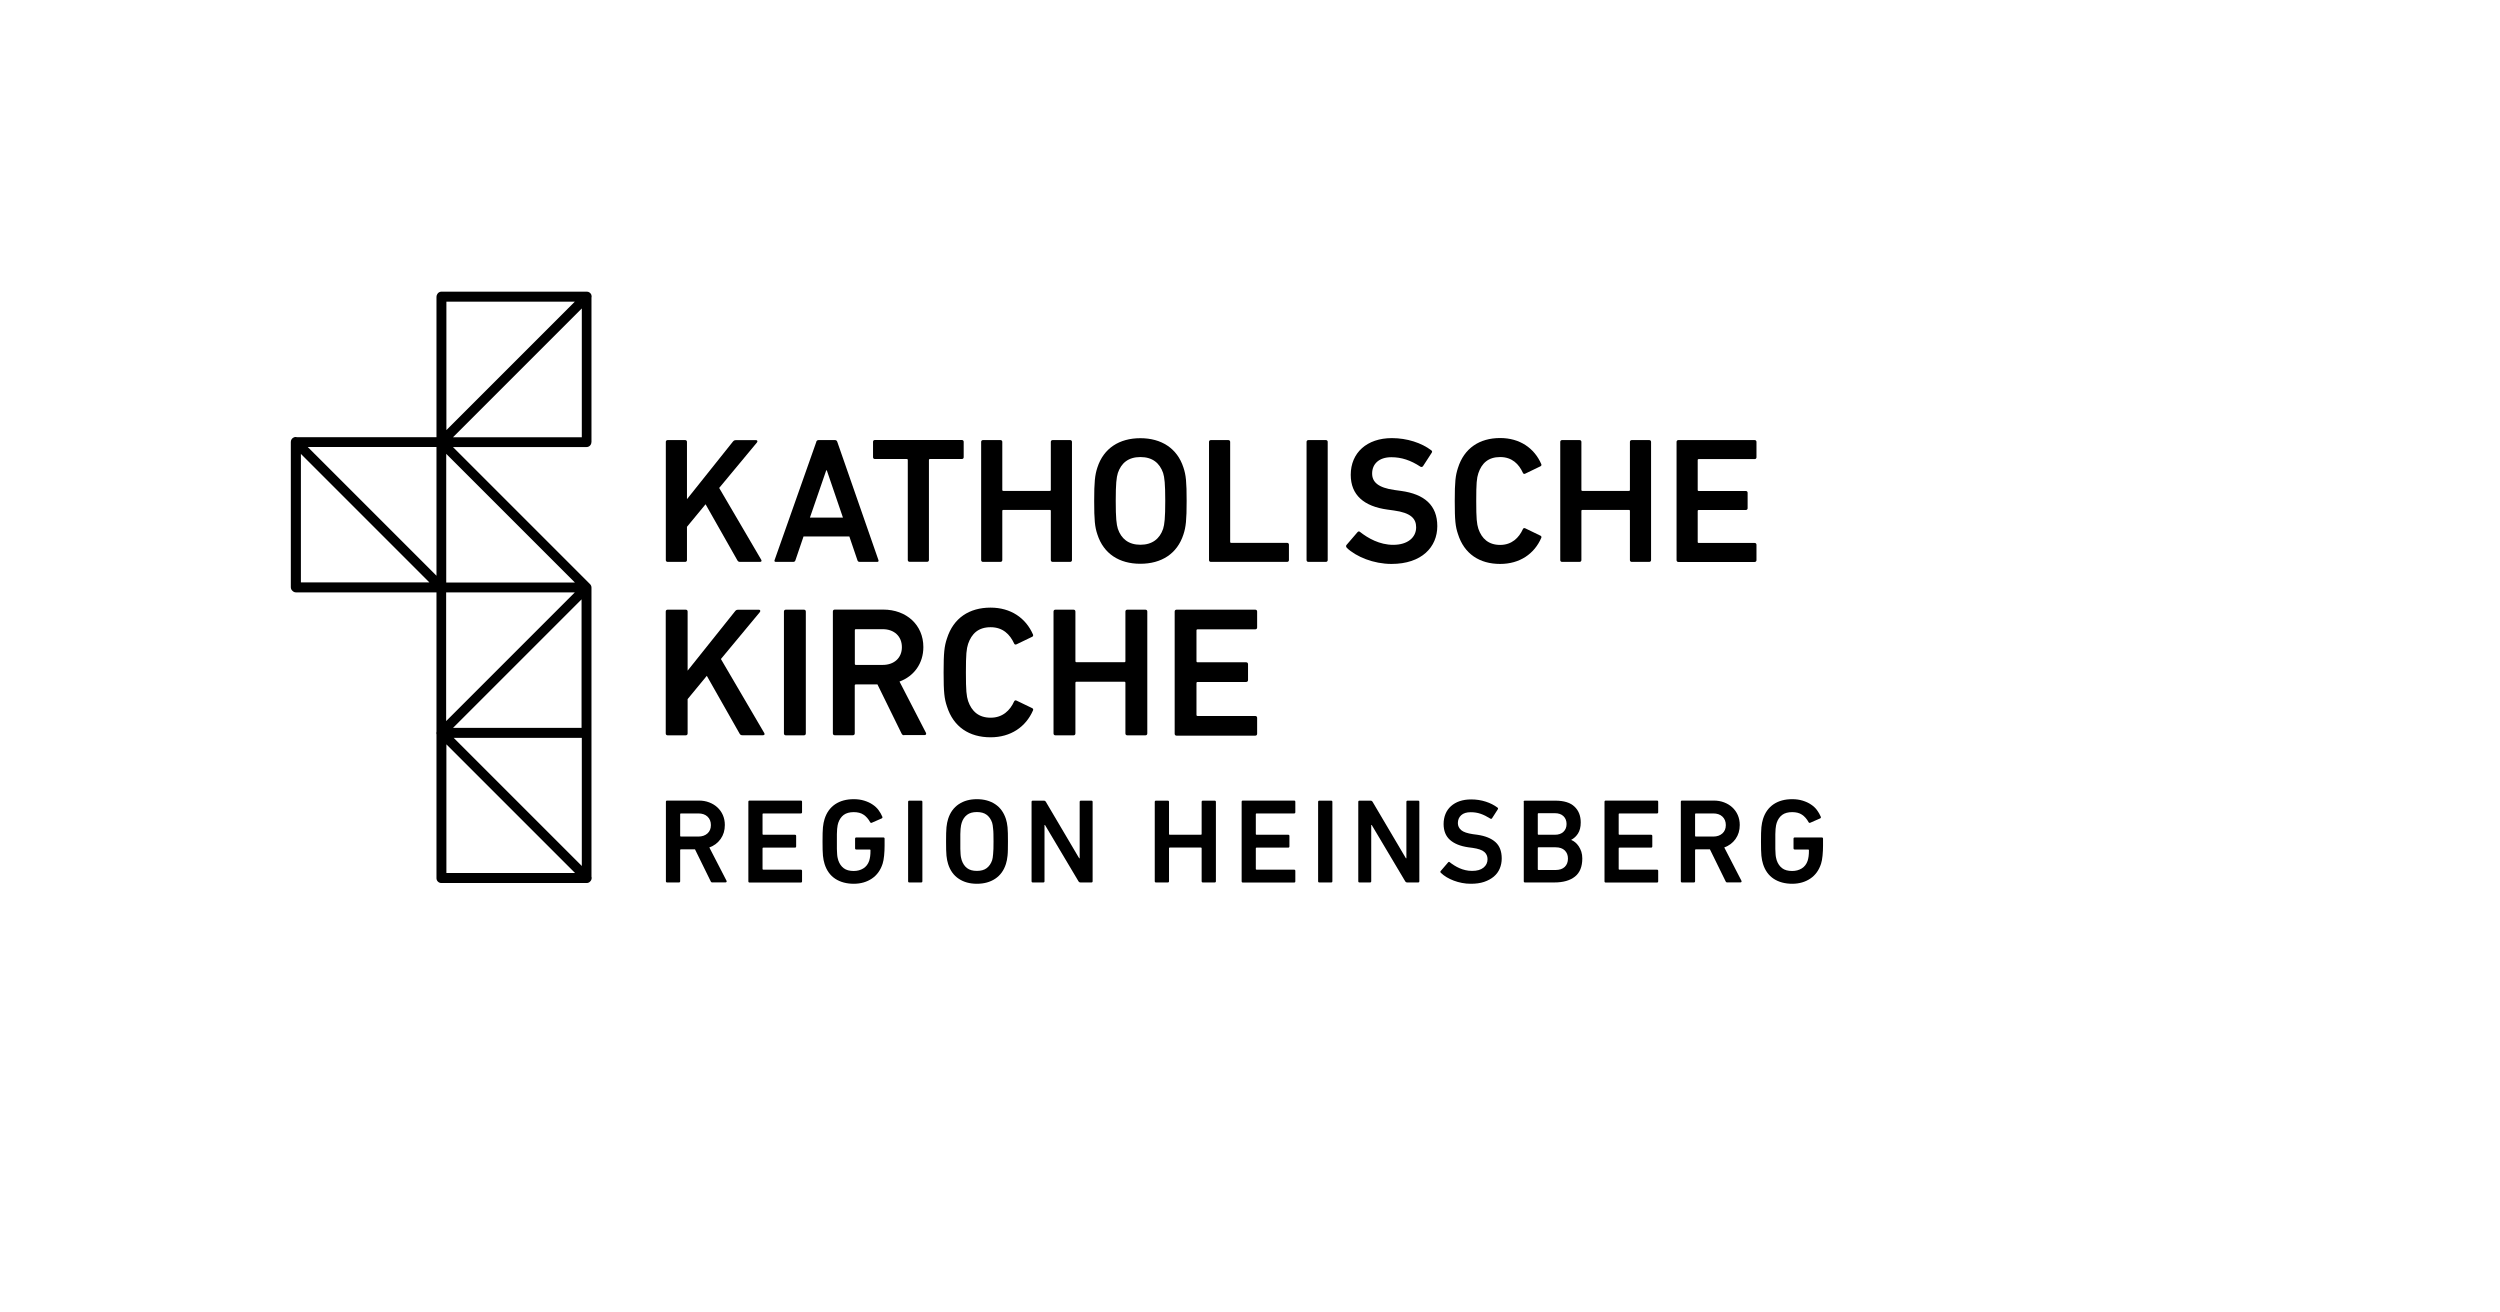
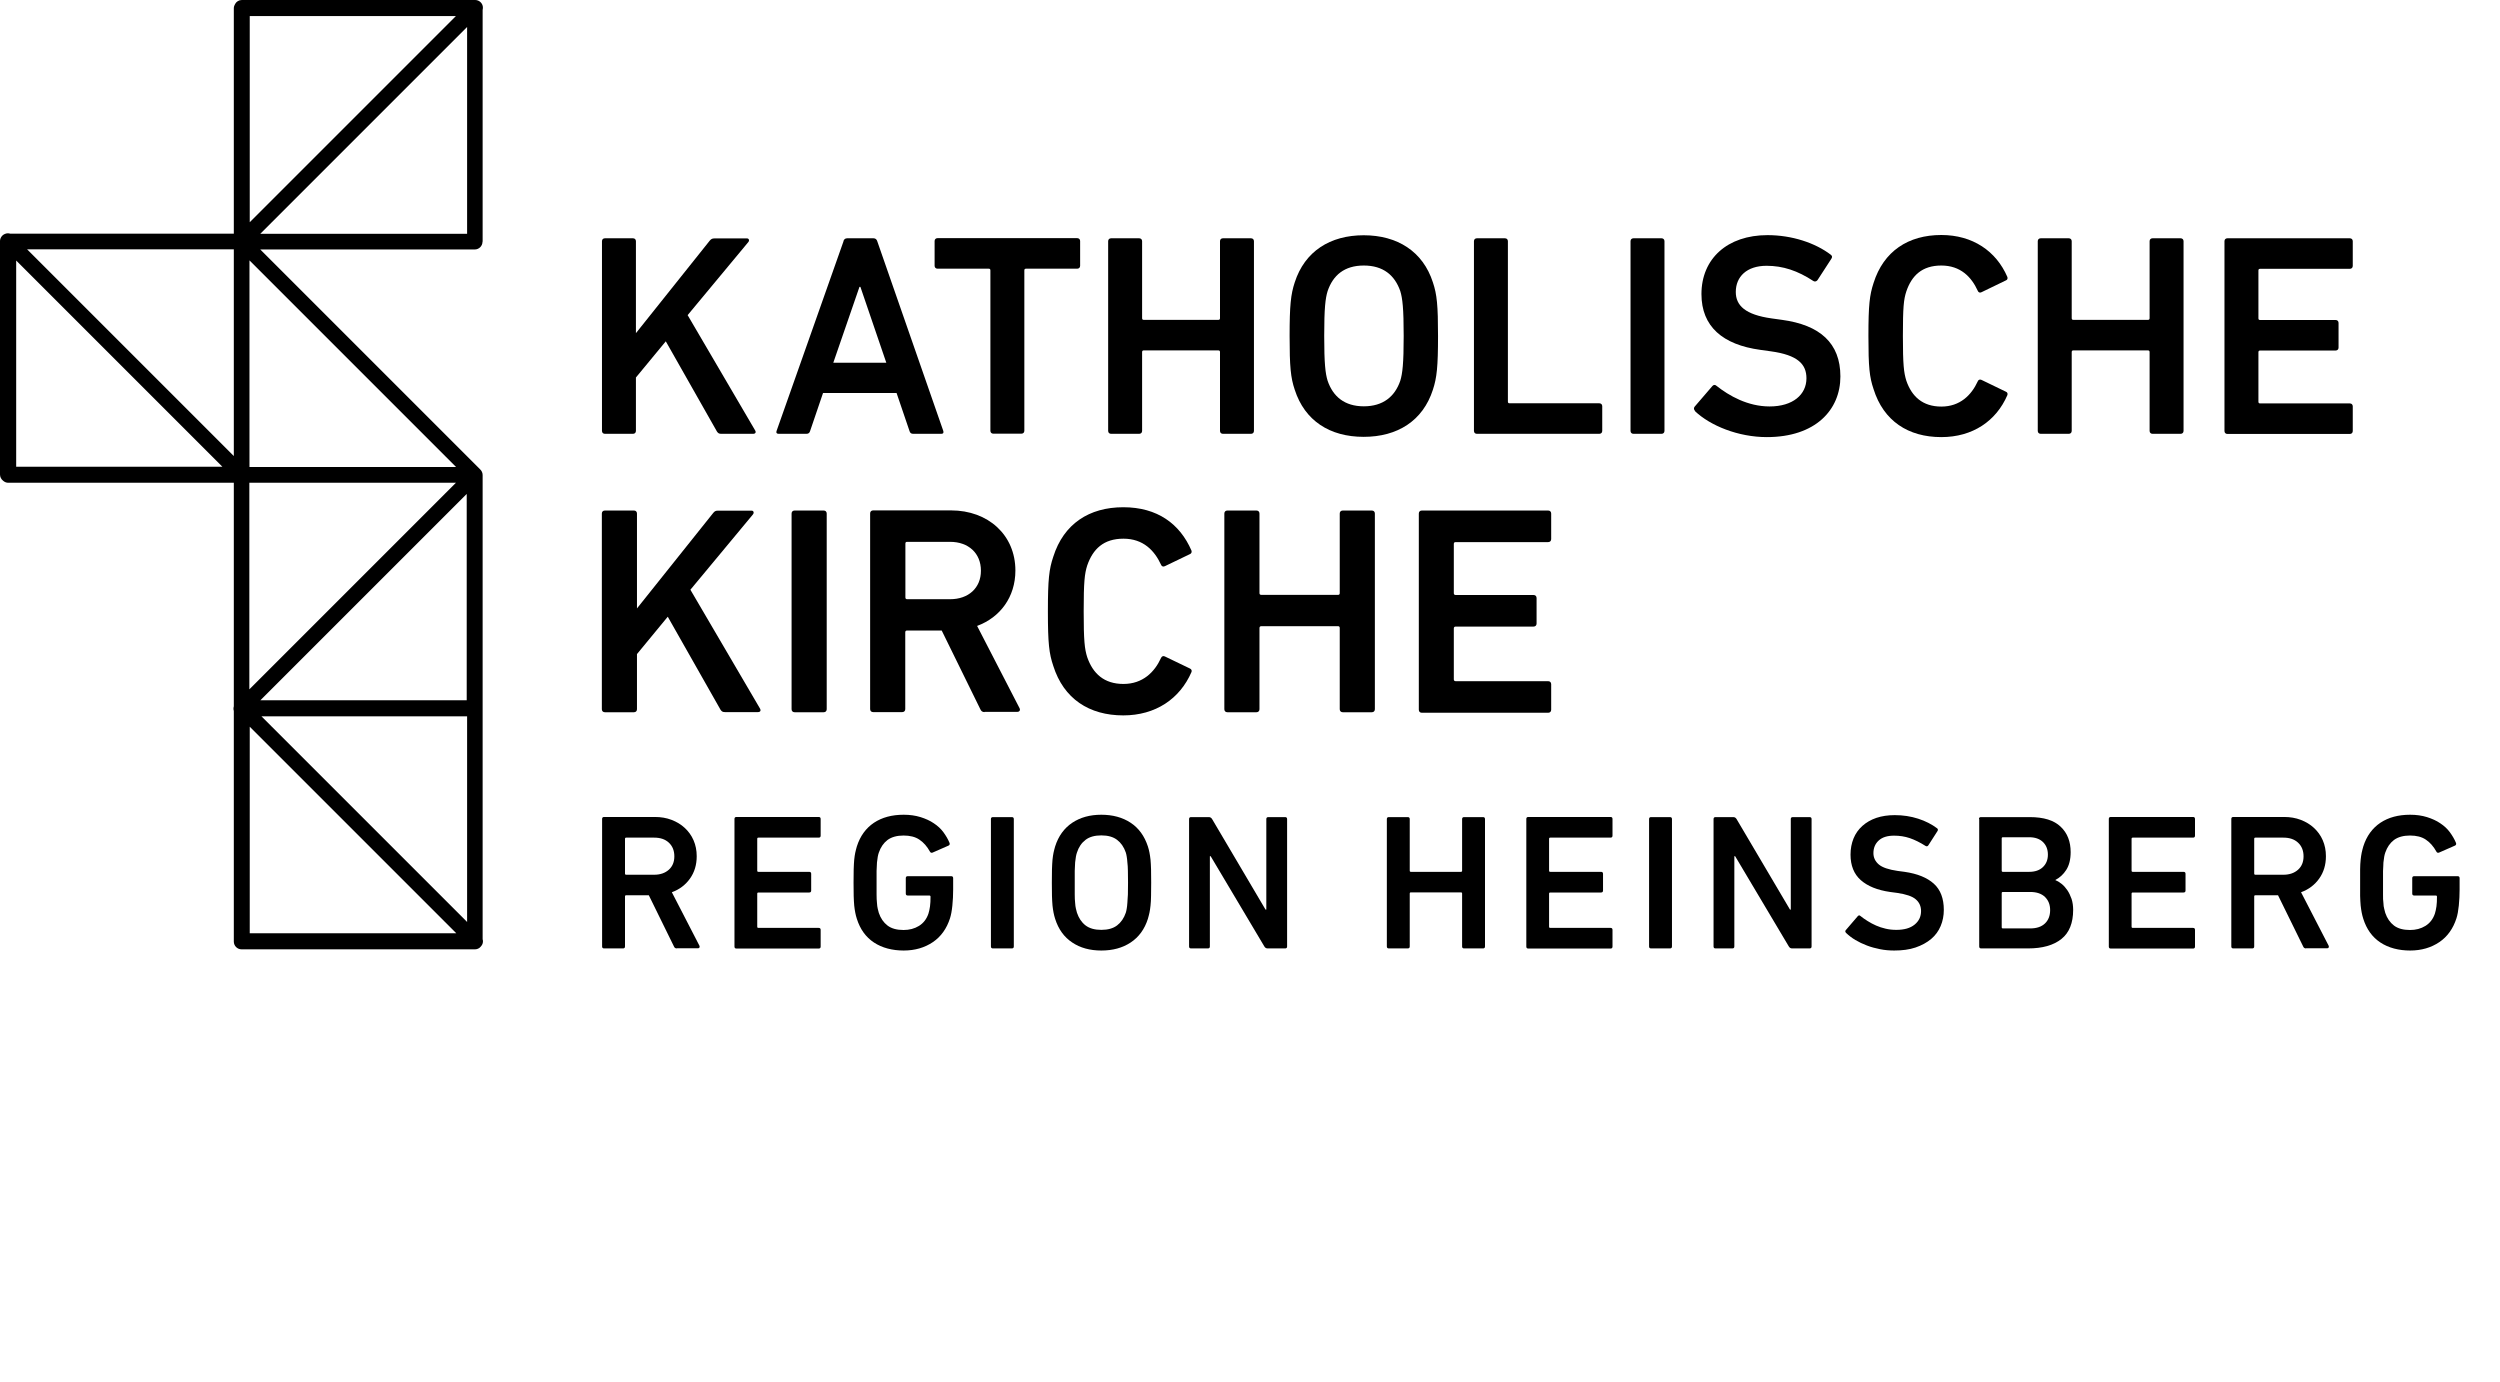
- <svg xmlns="http://www.w3.org/2000/svg" viewBox="0 0 305 160">
-   <defs>
-     <style>
-       .cls-1 {
-         fill: none;
-       }
-     </style>
-   </defs>
-   <rect class="cls-1" x="0" y="0" width="305" height="160" />
-   <path d="M81.22,74.61c0-.14.09-.23.23-.23h2.21c.14,0,.23.09.23.23v7.21l5.79-7.25c.11-.14.2-.18.36-.18h2.57c.14,0,.2.16.09.29l-4.75,5.72,5.29,9.03c.09.16.02.27-.16.27h-2.5c-.18,0-.25-.05-.34-.18l-4.01-7.07-2.34,2.84v4.19c0,.14-.09.23-.23.23h-2.21c-.14,0-.23-.09-.23-.23v-14.87Z" />
-   <path d="M95.64,74.61c0-.14.09-.23.23-.23h2.21c.14,0,.23.09.23.23v14.87c0,.14-.09.23-.23.23h-2.21c-.14,0-.23-.09-.23-.23v-14.87Z" />
-   <path d="M110.32,89.7c-.18,0-.27-.07-.34-.23l-2.93-5.97h-2.64c-.09,0-.13.05-.13.14v5.83c0,.14-.09.23-.23.23h-2.21c-.14,0-.23-.09-.23-.23v-14.87c0-.14.09-.23.23-.23h5.92c2.82,0,4.89,1.87,4.89,4.57,0,2.01-1.15,3.56-2.91,4.21l3.22,6.24c.09.16,0,.29-.16.29h-2.5ZM110.03,78.95c0-1.33-.95-2.19-2.34-2.19h-3.27c-.09,0-.13.04-.13.14v4.08c0,.09.04.14.13.14h3.27c1.4,0,2.34-.86,2.34-2.16Z" />
-   <path d="M115.12,82.04c0-2.43.09-3.2.41-4.15.79-2.5,2.73-3.76,5.32-3.76,2.46,0,4.3,1.26,5.18,3.29.04.11,0,.23-.11.27l-1.91.92c-.14.07-.25,0-.29-.11-.5-1.08-1.35-1.98-2.86-1.98s-2.32.79-2.75,2.03c-.2.63-.27,1.24-.27,3.49s.07,2.86.27,3.49c.43,1.24,1.28,2.03,2.75,2.03s2.37-.9,2.86-1.98c.05-.11.16-.18.29-.11l1.91.92c.11.05.16.16.11.27-.88,2.03-2.73,3.29-5.18,3.29-2.59,0-4.53-1.26-5.32-3.76-.32-.95-.41-1.71-.41-4.14Z" />
-   <path d="M128.53,74.61c0-.14.09-.23.23-.23h2.21c.14,0,.23.09.23.23v6.04c0,.09.04.14.14.14h5.83c.09,0,.13-.04.13-.14v-6.04c0-.14.09-.23.23-.23h2.21c.14,0,.23.09.23.23v14.87c0,.14-.09.23-.23.23h-2.21c-.14,0-.23-.09-.23-.23v-6.17c0-.09-.04-.14-.13-.14h-5.83c-.09,0-.14.05-.14.14v6.17c0,.14-.09.23-.23.23h-2.21c-.14,0-.23-.09-.23-.23v-14.87Z" />
-   <path d="M143.31,74.61c0-.14.09-.23.23-.23h9.6c.14,0,.23.09.23.23v1.94c0,.14-.09.23-.23.23h-7.03c-.09,0-.14.04-.14.14v3.74c0,.09.05.14.14.14h5.92c.14,0,.23.09.23.23v1.94c0,.14-.09.23-.23.23h-5.92c-.09,0-.14.05-.14.14v3.87c0,.09.05.14.14.14h7.03c.14,0,.23.09.23.23v1.94c0,.14-.09.23-.23.23h-9.6c-.14,0-.23-.09-.23-.23v-14.87Z" />
-   <path d="M81.23,53.91c0-.13.09-.22.22-.22h2.14c.13,0,.22.09.22.22v6.99l5.61-7.03c.11-.13.2-.17.35-.17h2.49c.13,0,.2.15.09.28l-4.61,5.55,5.13,8.76c.09.15.02.26-.15.26h-2.42c-.17,0-.24-.04-.33-.17l-3.89-6.86-2.27,2.75v4.06c0,.13-.09.22-.22.22h-2.14c-.13,0-.22-.09-.22-.22v-14.42Z" />
-   <path d="M99.58,53.91c.04-.13.13-.22.28-.22h2.01c.15,0,.24.09.28.22l5.02,14.42c.04.13,0,.22-.15.22h-2.14c-.15,0-.24-.07-.28-.22l-.98-2.88h-5.59l-.98,2.88c-.04.15-.13.22-.28.22h-2.12c-.15,0-.2-.09-.15-.22l5.09-14.42ZM102.84,63.15l-1.97-5.77h-.07l-1.99,5.77h4.02Z" />
-   <path d="M110.97,68.54c-.13,0-.22-.09-.22-.22v-12.19c0-.09-.04-.13-.13-.13h-3.89c-.13,0-.22-.09-.22-.22v-1.88c0-.13.09-.22.22-.22h10.62c.13,0,.22.09.22.22v1.88c0,.13-.09.22-.22.22h-3.89c-.09,0-.13.04-.13.13v12.19c0,.13-.09.22-.22.22h-2.14Z" />
-   <path d="M119.7,53.91c0-.13.09-.22.22-.22h2.14c.13,0,.22.09.22.22v5.85c0,.09.04.13.13.13h5.66c.09,0,.13-.04.13-.13v-5.85c0-.13.09-.22.22-.22h2.14c.13,0,.22.09.22.22v14.42c0,.13-.09.22-.22.22h-2.14c-.13,0-.22-.09-.22-.22v-5.99c0-.09-.04-.13-.13-.13h-5.66c-.09,0-.13.04-.13.13v5.99c0,.13-.09.22-.22.22h-2.14c-.13,0-.22-.09-.22-.22v-14.42Z" />
-   <path d="M133.88,65.2c-.31-.92-.39-1.75-.39-4.08s.09-3.17.39-4.08c.76-2.36,2.69-3.58,5.24-3.58s4.5,1.22,5.26,3.58c.31.92.39,1.75.39,4.08s-.09,3.17-.39,4.08c-.76,2.36-2.69,3.58-5.26,3.58s-4.48-1.22-5.24-3.58ZM141.9,64.52c.17-.55.26-1.31.26-3.41s-.09-2.86-.26-3.41c-.42-1.2-1.29-1.94-2.77-1.94s-2.34.74-2.75,1.94c-.17.55-.26,1.29-.26,3.41s.09,2.86.26,3.41c.41,1.2,1.29,1.94,2.75,1.94s2.36-.74,2.77-1.94Z" />
-   <path d="M147.5,53.91c0-.13.09-.22.22-.22h2.14c.13,0,.22.09.22.22v12.19c0,.09.04.13.13.13h6.82c.13,0,.22.09.22.22v1.88c0,.13-.09.22-.22.22h-9.31c-.13,0-.22-.09-.22-.22v-14.42Z" />
-   <path d="M159.4,53.91c0-.13.09-.22.22-.22h2.14c.13,0,.22.09.22.22v14.42c0,.13-.09.22-.22.22h-2.14c-.13,0-.22-.09-.22-.22v-14.42Z" />
-   <path d="M164.31,66.82c-.09-.09-.13-.22-.04-.33l1.35-1.57c.09-.11.22-.11.31-.02.96.76,2.38,1.57,4.04,1.57,1.77,0,2.8-.9,2.8-2.14,0-1.07-.66-1.77-2.71-2.05l-.79-.11c-2.86-.39-4.48-1.77-4.48-4.24,0-2.69,1.97-4.48,5.02-4.48,1.86,0,3.63.59,4.81,1.49.11.09.13.17.04.31l-1.05,1.62c-.09.11-.2.13-.31.07-1.2-.79-2.32-1.16-3.56-1.16-1.51,0-2.34.83-2.34,1.99,0,1.03.72,1.73,2.73,2.01l.79.11c2.86.39,4.43,1.75,4.43,4.3s-1.9,4.61-5.59,4.61c-2.18,0-4.3-.87-5.46-1.97Z" />
-   <path d="M177.48,61.11c0-2.36.09-3.1.39-4.02.76-2.42,2.64-3.65,5.15-3.65,2.38,0,4.17,1.22,5.02,3.19.04.11,0,.22-.11.26l-1.86.9c-.13.07-.24,0-.28-.11-.48-1.05-1.31-1.92-2.77-1.92s-2.25.76-2.66,1.97c-.2.61-.26,1.2-.26,3.39s.07,2.77.26,3.39c.41,1.2,1.24,1.97,2.66,1.97s2.29-.87,2.77-1.92c.04-.11.15-.17.28-.11l1.86.9c.11.04.15.15.11.26-.85,1.97-2.64,3.19-5.02,3.19-2.51,0-4.39-1.22-5.15-3.65-.31-.92-.39-1.66-.39-4.02Z" />
-   <path d="M190.35,53.91c0-.13.09-.22.22-.22h2.14c.13,0,.22.09.22.22v5.85c0,.09.04.13.13.13h5.66c.09,0,.13-.04.13-.13v-5.85c0-.13.09-.22.22-.22h2.14c.13,0,.22.09.22.22v14.42c0,.13-.09.22-.22.22h-2.14c-.13,0-.22-.09-.22-.22v-5.99c0-.09-.04-.13-.13-.13h-5.66c-.09,0-.13.04-.13.13v5.99c0,.13-.09.22-.22.22h-2.14c-.13,0-.22-.09-.22-.22v-14.42Z" />
-   <path d="M204.54,53.91c0-.13.09-.22.22-.22h9.31c.13,0,.22.09.22.22v1.88c0,.13-.09.22-.22.22h-6.82c-.09,0-.13.04-.13.13v3.63c0,.09.04.13.13.13h5.74c.13,0,.22.09.22.22v1.88c0,.13-.09.22-.22.22h-5.74c-.09,0-.13.04-.13.13v3.76c0,.09.04.13.13.13h6.82c.13,0,.22.09.22.22v1.88c0,.13-.09.22-.22.22h-9.31c-.13,0-.22-.09-.22-.22v-14.42Z" />
+ <svg xmlns="http://www.w3.org/2000/svg" version="1.1" viewBox="0 0 190 105">
+   <path d="M45.74,39.03c0-.14.09-.23.23-.23h2.21c.14,0,.23.09.23.23v7.21l5.79-7.25c.11-.14.2-.18.36-.18h2.57c.14,0,.2.16.09.29l-4.75,5.72,5.29,9.03c.09.16.02.27-.16.27h-2.5c-.18,0-.25-.05-.34-.18l-4.01-7.07-2.34,2.84v4.19c0,.14-.09.23-.23.23h-2.21c-.14,0-.23-.09-.23-.23,0,0,0-14.87,0-14.87Z" />
+   <path d="M60.16,39.03c0-.14.09-.23.23-.23h2.21c.14,0,.23.09.23.23v14.87c0,.14-.09.23-.23.23h-2.21c-.14,0-.23-.09-.23-.23v-14.87Z" />
+   <path d="M74.84,54.12c-.18,0-.27-.07-.34-.23l-2.93-5.97h-2.64c-.09,0-.13.05-.13.14v5.83c0,.14-.09.23-.23.23h-2.21c-.14,0-.23-.09-.23-.23v-14.87c0-.14.09-.23.23-.23h5.92c2.82,0,4.89,1.87,4.89,4.57,0,2.01-1.15,3.56-2.91,4.21l3.22,6.24c.09.16,0,.29-.16.29h-2.5l.02.02ZM74.55,43.37c0-1.33-.95-2.19-2.34-2.19h-3.27c-.09,0-.13.04-.13.14v4.08c0,.09.04.14.13.14h3.27c1.4,0,2.34-.86,2.34-2.16h0Z" />
+   <path d="M79.64,46.46c0-2.43.09-3.2.41-4.15.79-2.5,2.73-3.76,5.32-3.76s4.3,1.26,5.18,3.29c.04.11,0,.23-.11.27l-1.91.92c-.14.07-.25,0-.29-.11-.5-1.08-1.35-1.98-2.86-1.98s-2.32.79-2.75,2.03c-.2.63-.27,1.24-.27,3.49s.07,2.86.27,3.49c.43,1.24,1.28,2.03,2.75,2.03s2.37-.9,2.86-1.98c.05-.11.16-.18.29-.11l1.91.92c.11.05.16.16.11.27-.88,2.03-2.73,3.29-5.18,3.29-2.59,0-4.53-1.26-5.32-3.76-.32-.95-.41-1.71-.41-4.14h0Z" />
+   <path d="M93.05,39.03c0-.14.09-.23.23-.23h2.21c.14,0,.23.09.23.23v6.04c0,.09.04.14.14.14h5.83c.09,0,.13-.04.13-.14v-6.04c0-.14.09-.23.23-.23h2.21c.14,0,.23.09.23.23v14.87c0,.14-.09.23-.23.23h-2.21c-.14,0-.23-.09-.23-.23v-6.17c0-.09-.04-.14-.13-.14h-5.83c-.09,0-.14.05-.14.14v6.17c0,.14-.09.23-.23.23h-2.21c-.14,0-.23-.09-.23-.23v-14.87Z" />
+   <path d="M107.83,39.03c0-.14.09-.23.23-.23h9.6c.14,0,.23.09.23.23v1.94c0,.14-.09.23-.23.23h-7.03c-.09,0-.14.04-.14.14v3.74c0,.09.05.14.14.14h5.92c.14,0,.23.09.23.23v1.94c0,.14-.09.23-.23.23h-5.92c-.09,0-.14.05-.14.14v3.87c0,.09.05.14.14.14h7.03c.14,0,.23.09.23.23v1.94c0,.14-.09.23-.23.23h-9.6c-.14,0-.23-.09-.23-.23v-14.91Z" />
+   <path d="M45.75,18.33c0-.13.09-.22.22-.22h2.14c.13,0,.22.09.22.22v6.99l5.61-7.03c.11-.13.2-.17.35-.17h2.49c.13,0,.2.15.09.28l-4.61,5.55,5.13,8.76c.09.15.02.26-.15.26h-2.42c-.17,0-.24-.04-.33-.17l-3.89-6.86-2.27,2.75v4.06c0,.13-.09.22-.22.22h-2.14c-.13,0-.22-.09-.22-.22,0,0,0-14.42,0-14.42Z" />
+   <path d="M64.1,18.33c.04-.13.13-.22.28-.22h2.01c.15,0,.24.09.28.22l5.02,14.42c.04.13,0,.22-.15.22h-2.14c-.15,0-.24-.07-.28-.22l-.98-2.88h-5.59l-.98,2.88c-.04.15-.13.22-.28.22h-2.12c-.15,0-.2-.09-.15-.22l5.09-14.42h0ZM67.36,27.57l-1.97-5.77h-.07l-1.99,5.77h4.03Z" />
+   <path d="M75.49,32.96c-.13,0-.22-.09-.22-.22v-12.19c0-.09-.04-.13-.13-.13h-3.89c-.13,0-.22-.09-.22-.22v-1.88c0-.13.09-.22.22-.22h10.62c.13,0,.22.09.22.22v1.88c0,.13-.09.22-.22.22h-3.89c-.09,0-.13.04-.13.13v12.19c0,.13-.09.22-.22.22h-2.14Z" />
+   <path d="M84.22,18.33c0-.13.09-.22.22-.22h2.14c.13,0,.22.09.22.22v5.85c0,.09.04.13.13.13h5.66c.09,0,.13-.04.13-.13v-5.85c0-.13.09-.22.22-.22h2.14c.13,0,.22.09.22.22v14.42c0,.13-.09.22-.22.22h-2.14c-.13,0-.22-.09-.22-.22v-5.99c0-.09-.04-.13-.13-.13h-5.66c-.09,0-.13.04-.13.13v5.99c0,.13-.09.22-.22.22h-2.14c-.13,0-.22-.09-.22-.22,0,0,0-14.42,0-14.42Z" />
+   <path d="M98.4,29.62c-.31-.92-.39-1.75-.39-4.08s.09-3.17.39-4.08c.76-2.36,2.69-3.58,5.24-3.58s4.5,1.22,5.26,3.58c.31.92.39,1.75.39,4.08s-.09,3.17-.39,4.08c-.76,2.36-2.69,3.58-5.26,3.58s-4.48-1.22-5.24-3.58ZM106.42,28.94c.17-.55.26-1.31.26-3.41s-.09-2.86-.26-3.41c-.42-1.2-1.29-1.94-2.77-1.94s-2.34.74-2.75,1.94c-.17.55-.26,1.29-.26,3.41s.09,2.86.26,3.41c.41,1.2,1.29,1.94,2.75,1.94s2.36-.74,2.77-1.94Z" />
+   <path d="M112.02,18.33c0-.13.09-.22.22-.22h2.14c.13,0,.22.09.22.22v12.19c0,.09.04.13.13.13h6.82c.13,0,.22.09.22.22v1.88c0,.13-.09.22-.22.22h-9.31c-.13,0-.22-.09-.22-.22v-14.42h0Z" />
+   <path d="M123.92,18.33c0-.13.09-.22.22-.22h2.14c.13,0,.22.09.22.22v14.42c0,.13-.09.22-.22.22h-2.14c-.13,0-.22-.09-.22-.22v-14.42Z" />
+   <path d="M128.83,31.24c-.09-.09-.13-.22-.04-.33l1.35-1.57c.09-.11.22-.11.31-.02.96.76,2.38,1.57,4.04,1.57,1.77,0,2.8-.9,2.8-2.14,0-1.07-.66-1.77-2.71-2.05l-.79-.11c-2.86-.39-4.48-1.77-4.48-4.24,0-2.69,1.97-4.48,5.02-4.48,1.86,0,3.63.59,4.81,1.49.11.09.13.17.04.31l-1.05,1.62c-.09.11-.2.13-.31.07-1.2-.79-2.32-1.16-3.56-1.16-1.51,0-2.34.83-2.34,1.99,0,1.03.72,1.73,2.73,2.01l.79.11c2.86.39,4.43,1.75,4.43,4.3s-1.9,4.61-5.59,4.61c-2.18,0-4.3-.87-5.46-1.97h.01Z" />
+   <path d="M142,25.53c0-2.36.09-3.1.39-4.02.76-2.42,2.64-3.65,5.15-3.65,2.38,0,4.17,1.22,5.02,3.19.04.11,0,.22-.11.26l-1.86.9c-.13.07-.24,0-.28-.11-.48-1.05-1.31-1.92-2.77-1.92s-2.25.76-2.66,1.97c-.2.61-.26,1.2-.26,3.39s.07,2.77.26,3.39c.41,1.2,1.24,1.97,2.66,1.97s2.29-.87,2.77-1.92c.04-.11.15-.17.28-.11l1.86.9c.11.04.15.15.11.26-.85,1.97-2.64,3.19-5.02,3.19-2.51,0-4.39-1.22-5.15-3.65-.31-.92-.39-1.66-.39-4.02v-.02Z" />
+   <path d="M154.87,18.33c0-.13.09-.22.22-.22h2.14c.13,0,.22.09.22.22v5.85c0,.09.04.13.13.13h5.66c.09,0,.13-.04.13-.13v-5.85c0-.13.09-.22.22-.22h2.14c.13,0,.22.09.22.22v14.42c0,.13-.09.22-.22.22h-2.14c-.13,0-.22-.09-.22-.22v-5.99c0-.09-.04-.13-.13-.13h-5.66c-.09,0-.13.04-.13.13v5.99c0,.13-.09.22-.22.22h-2.14c-.13,0-.22-.09-.22-.22v-14.42Z" />
+   <path d="M169.06,18.33c0-.13.09-.22.22-.22h9.31c.13,0,.22.09.22.22v1.88c0,.13-.09.22-.22.22h-6.82c-.09,0-.13.04-.13.13v3.63c0,.09.04.13.13.13h5.74c.13,0,.22.09.22.22v1.88c0,.13-.09.22-.22.22h-5.74c-.09,0-.13.04-.13.13v3.76c0,.09.04.13.13.13h6.82c.13,0,.22.09.22.22v1.88c0,.13-.09.22-.22.22h-9.31c-.13,0-.22-.09-.22-.22v-14.42h0Z" />
  <g>
-     <path d="M86.92,107.66c-.11,0-.18-.05-.22-.15l-1.91-3.89h-1.72c-.06,0-.09.03-.09.09v3.8c0,.1-.05.15-.15.15h-1.44c-.1,0-.15-.05-.15-.15v-9.69c0-.1.05-.15.15-.15h3.86c.46,0,.88.07,1.27.22.39.15.72.35,1,.61.28.26.51.57.67.94s.24.77.24,1.21c0,.66-.17,1.22-.51,1.7-.34.48-.8.83-1.38,1.04l2.1,4.07s.03.09,0,.13c-.03.04-.06.06-.11.06h-1.63ZM85.2,102.06c.46,0,.83-.13,1.11-.38s.42-.59.42-1.02-.14-.78-.42-1.04-.65-.38-1.11-.38h-2.13c-.06,0-.09.03-.09.09v2.64c0,.06.03.09.09.09h2.13Z" />
-     <path d="M91.3,97.82c0-.1.05-.15.15-.15h6.25c.1,0,.15.05.15.15v1.27c0,.1-.05.15-.15.15h-4.58c-.06,0-.09.03-.09.09v2.42c0,.06.03.09.09.09h3.86c.1,0,.15.05.15.15v1.27c0,.1-.05.15-.15.15h-3.86c-.06,0-.09.03-.09.09v2.51c0,.06.03.09.09.09h4.58c.1,0,.15.05.15.15v1.27c0,.1-.05.15-.15.15h-6.25c-.1,0-.15-.05-.15-.15v-9.69Z" />
-     <path d="M100.6,105.41c-.05-.16-.09-.31-.12-.47-.03-.16-.06-.34-.08-.54-.02-.21-.03-.45-.04-.73,0-.28-.01-.61-.01-1.01s0-.73.01-1.01.02-.52.04-.73c.02-.21.05-.39.08-.54.03-.16.08-.31.12-.47.25-.79.69-1.39,1.3-1.8.62-.41,1.37-.61,2.26-.61.47,0,.89.06,1.28.18.38.12.72.27,1.01.47.29.19.54.42.73.68s.35.53.46.8c.04.09.02.16-.06.21l-1.23.54c-.09.03-.15,0-.19-.07-.22-.4-.49-.71-.81-.92-.31-.21-.71-.31-1.2-.31s-.91.11-1.22.34c-.3.23-.52.55-.66.96-.03.09-.06.19-.08.31s-.04.26-.06.44c-.01.17-.02.39-.03.64,0,.25,0,.55,0,.9s0,.65,0,.9c0,.25.01.46.03.64.01.17.03.32.06.44s.05.22.08.31c.14.41.36.73.66.96.3.23.71.34,1.22.34.44,0,.83-.1,1.17-.31.34-.21.58-.52.72-.93.05-.16.09-.34.12-.55s.04-.45.04-.74c0-.06-.03-.09-.09-.09h-1.64c-.1,0-.15-.05-.15-.15v-1.17c0-.1.05-.15.15-.15h3.3c.1,0,.15.05.15.15v.87c0,.41-.02.81-.06,1.21-.04.4-.1.72-.18.97-.25.78-.68,1.39-1.3,1.81-.62.42-1.36.64-2.22.64s-1.64-.2-2.26-.61c-.62-.41-1.05-1.01-1.3-1.8Z" />
-     <path d="M110.79,97.83c0-.1.05-.15.15-.15h1.44c.1,0,.15.05.15.15v9.68c0,.1-.05.15-.15.15h-1.44c-.1,0-.15-.05-.15-.15v-9.68Z" />
-     <path d="M119.18,107.82c-.86,0-1.6-.2-2.21-.61-.62-.41-1.05-1.01-1.3-1.8-.05-.16-.09-.31-.12-.47-.03-.16-.06-.34-.08-.54-.02-.21-.03-.45-.04-.73,0-.28-.01-.61-.01-1.01s0-.73.01-1.01.02-.52.04-.73c.02-.21.05-.39.08-.54.03-.16.08-.31.12-.47.25-.79.69-1.39,1.3-1.8.62-.41,1.35-.61,2.21-.61s1.61.2,2.23.61c.62.41,1.05,1.01,1.31,1.8.05.16.09.31.12.47.03.16.06.34.08.54.02.21.03.45.04.73s.01.61.01,1.01,0,.73-.01,1.01c0,.28-.02.52-.04.73-.02.21-.05.39-.08.54-.03.16-.08.31-.12.47-.25.79-.69,1.39-1.31,1.8-.62.41-1.36.61-2.23.61ZM119.18,106.25c.5,0,.9-.11,1.2-.34.3-.23.52-.55.66-.96.03-.09.05-.19.07-.31s.04-.26.05-.44c.01-.18.03-.39.04-.64,0-.25.01-.55.01-.9s0-.65-.01-.9c0-.25-.02-.46-.04-.64-.01-.18-.03-.32-.05-.44s-.04-.22-.07-.31c-.14-.41-.36-.73-.66-.96s-.7-.34-1.2-.34-.9.11-1.2.34c-.3.23-.52.55-.65.96-.03.09-.06.19-.08.31s-.04.26-.06.44c-.01.17-.02.39-.03.64,0,.25,0,.55,0,.9s0,.65,0,.9c0,.25.01.46.03.64.01.17.03.32.06.44s.05.22.08.31c.14.41.35.73.65.96.3.23.7.34,1.2.34Z" />
-     <path d="M125.85,97.83c0-.1.05-.15.15-.15h1.35c.11,0,.19.05.25.15l4.06,6.88h.06v-6.88c0-.1.05-.15.15-.15h1.28c.1,0,.15.05.15.15v9.68c0,.1-.05.15-.15.15h-1.33c-.11,0-.19-.05-.25-.15l-4.08-6.86h-.06v6.86c0,.1-.05.15-.15.15h-1.28c-.1,0-.15-.05-.15-.15v-9.68Z" />
-     <path d="M140.88,97.83c0-.1.05-.15.15-.15h1.44c.1,0,.15.05.15.15v3.92c0,.06.03.09.09.09h3.8c.06,0,.09-.03.09-.09v-3.92c0-.1.05-.15.15-.15h1.44c.1,0,.15.05.15.15v9.68c0,.1-.05.15-.15.15h-1.44c-.1,0-.15-.05-.15-.15v-4.02c0-.06-.03-.09-.09-.09h-3.8c-.06,0-.09.03-.09.09v4.02c0,.1-.05.15-.15.15h-1.44c-.1,0-.15-.05-.15-.15v-9.68Z" />
-     <path d="M151.48,97.82c0-.1.05-.15.15-.15h6.25c.1,0,.15.05.15.15v1.27c0,.1-.05.15-.15.15h-4.58c-.06,0-.09.03-.09.09v2.42c0,.06.03.09.09.09h3.86c.1,0,.15.05.15.15v1.27c0,.1-.05.15-.15.15h-3.86c-.06,0-.09.03-.09.09v2.51c0,.06.03.09.09.09h4.58c.1,0,.15.05.15.15v1.27c0,.1-.05.15-.15.15h-6.25c-.1,0-.15-.05-.15-.15v-9.69Z" />
-     <path d="M160.81,97.83c0-.1.05-.15.15-.15h1.44c.1,0,.15.05.15.15v9.68c0,.1-.05.15-.15.15h-1.44c-.1,0-.15-.05-.15-.15v-9.68Z" />
-     <path d="M165.71,97.83c0-.1.05-.15.15-.15h1.35c.11,0,.19.05.25.15l4.06,6.88h.06v-6.88c0-.1.05-.15.15-.15h1.28c.1,0,.15.05.15.15v9.68c0,.1-.05.15-.15.15h-1.33c-.11,0-.19-.05-.25-.15l-4.08-6.86h-.06v6.86c0,.1-.05.15-.15.15h-1.28c-.1,0-.15-.05-.15-.15v-9.68Z" />
-     <path d="M179.45,107.82c-.37,0-.73-.03-1.08-.1-.35-.07-.69-.16-1-.28-.32-.12-.61-.26-.88-.42-.27-.16-.5-.34-.7-.53-.08-.08-.09-.15-.03-.22l.91-1.06c.07-.08.14-.08.21-.01.16.13.33.25.54.38.2.13.42.24.64.34s.47.18.73.24c.25.06.52.09.81.09.6,0,1.06-.13,1.39-.4.33-.27.49-.61.49-1.03,0-.36-.13-.66-.4-.89-.26-.23-.74-.39-1.42-.49l-.53-.07c-.97-.14-1.71-.44-2.23-.9-.52-.46-.78-1.11-.78-1.94,0-.45.08-.86.23-1.23s.38-.69.67-.95c.29-.26.65-.47,1.06-.61.42-.14.88-.21,1.4-.21.63,0,1.22.09,1.78.27.56.18,1.04.43,1.44.73.07.06.08.13.03.21l-.7,1.09c-.06.08-.13.09-.21.04-.41-.26-.81-.46-1.19-.59-.38-.13-.78-.19-1.2-.19-.51,0-.9.12-1.17.37-.27.25-.4.57-.4.96,0,.34.14.63.41.86.27.23.75.39,1.43.49l.53.07c.97.14,1.71.44,2.22.9.51.46.76,1.13.76,1.99,0,.44-.08.85-.24,1.23-.16.38-.4.71-.72.98-.32.27-.72.49-1.19.65-.47.16-1.01.23-1.63.23Z" />
-     <path d="M185.88,97.83c0-.1.05-.15.15-.15h3.71c1.06,0,1.84.24,2.35.73.51.48.76,1.13.76,1.93,0,.57-.12,1.02-.34,1.36s-.5.59-.81.75v.03c.16.06.31.15.47.28s.3.29.43.48c.13.19.23.41.32.66.08.25.12.53.12.83,0,1-.3,1.74-.89,2.21-.6.48-1.44.72-2.54.72h-3.56c-.1,0-.15-.05-.15-.15v-9.68ZM189.7,101.84c.44,0,.79-.12,1.04-.36.25-.24.38-.55.38-.95s-.13-.72-.38-.96c-.25-.24-.6-.36-1.04-.36h-2c-.06,0-.09.03-.09.09v2.45c0,.06.03.09.09.09h2ZM187.61,106.05c0,.06.03.09.09.09h2.08c.49,0,.86-.13,1.12-.38.26-.25.39-.59.39-1.01s-.13-.74-.39-1c-.26-.25-.63-.38-1.12-.38h-2.08c-.06,0-.09.03-.09.09v2.6Z" />
-     <path d="M195.75,97.82c0-.1.05-.15.15-.15h6.25c.1,0,.15.05.15.15v1.27c0,.1-.05.15-.15.15h-4.58c-.06,0-.09.03-.09.09v2.42c0,.06.03.09.09.09h3.86c.1,0,.15.05.15.15v1.27c0,.1-.05.15-.15.15h-3.86c-.06,0-.09.03-.09.09v2.51c0,.06.03.09.09.09h4.58c.1,0,.15.05.15.15v1.27c0,.1-.05.15-.15.15h-6.25c-.1,0-.15-.05-.15-.15v-9.69Z" />
-     <path d="M210.74,107.66c-.11,0-.18-.05-.22-.15l-1.91-3.89h-1.72c-.06,0-.09.03-.09.09v3.8c0,.1-.05.15-.15.15h-1.44c-.1,0-.15-.05-.15-.15v-9.69c0-.1.05-.15.15-.15h3.86c.46,0,.88.07,1.27.22.39.15.72.35,1,.61.28.26.51.57.67.94s.24.77.24,1.21c0,.66-.17,1.22-.51,1.7-.34.48-.8.83-1.38,1.04l2.1,4.07s.03.09,0,.13c-.03.04-.06.06-.11.06h-1.63ZM209.02,102.06c.46,0,.83-.13,1.11-.38s.42-.59.42-1.02-.14-.78-.42-1.04-.65-.38-1.11-.38h-2.13c-.06,0-.09.03-.09.09v2.64c0,.06.03.09.09.09h2.13Z" />
-     <path d="M215.09,105.41c-.05-.16-.09-.31-.12-.47-.03-.16-.06-.34-.08-.54-.02-.21-.03-.45-.04-.73,0-.28-.01-.61-.01-1.01s0-.73.01-1.01.02-.52.04-.73c.02-.21.05-.39.08-.54.03-.16.08-.31.12-.47.25-.79.69-1.39,1.3-1.8.62-.41,1.37-.61,2.26-.61.47,0,.89.06,1.28.18.38.12.72.27,1.01.47.29.19.54.42.73.68s.35.53.46.8c.04.09.02.16-.06.21l-1.23.54c-.09.03-.15,0-.19-.07-.22-.4-.49-.71-.81-.92-.31-.21-.71-.31-1.2-.31s-.91.11-1.22.34c-.3.23-.52.55-.66.96-.03.09-.06.19-.08.31s-.04.26-.06.44c-.01.17-.02.39-.03.64,0,.25,0,.55,0,.9s0,.65,0,.9c0,.25.01.46.03.64.01.17.03.32.06.44s.05.22.08.31c.14.41.36.73.66.96.3.23.71.34,1.22.34.44,0,.83-.1,1.17-.31.34-.21.58-.52.72-.93.05-.16.09-.34.12-.55s.04-.45.04-.74c0-.06-.03-.09-.09-.09h-1.64c-.1,0-.15-.05-.15-.15v-1.17c0-.1.05-.15.15-.15h3.3c.1,0,.15.05.15.15v.87c0,.41-.02.81-.06,1.21-.04.4-.1.72-.18.97-.25.78-.68,1.39-1.3,1.81-.62.42-1.36.64-2.22.64s-1.64-.2-2.26-.61c-.62-.41-1.05-1.01-1.3-1.8Z" />
+     <path d="M51.44,72.08c-.11,0-.18-.05-.22-.15l-1.91-3.89h-1.72c-.06,0-.09.03-.09.09v3.8c0,.1-.05.15-.15.15h-1.44c-.1,0-.15-.05-.15-.15v-9.69c0-.1.05-.15.15-.15h3.86c.46,0,.88.07,1.27.22s.72.35,1,.61.51.57.67.94.24.77.24,1.21c0,.66-.17,1.22-.51,1.7-.34.48-.8.83-1.38,1.04l2.1,4.07s.03.09,0,.13-.06.06-.11.06h-1.63.02ZM49.72,66.48c.46,0,.83-.13,1.11-.38s.42-.59.42-1.02-.14-.78-.42-1.04-.65-.38-1.11-.38h-2.13c-.06,0-.09.03-.09.09v2.64c0,.06.03.09.09.09h2.13Z" />
+     <path d="M55.82,62.24c0-.1.05-.15.15-.15h6.25c.1,0,.15.05.15.15v1.27c0,.1-.05.15-.15.15h-4.58c-.06,0-.09.03-.09.09v2.42c0,.06.03.09.09.09h3.86c.1,0,.15.05.15.15v1.27c0,.1-.05.15-.15.15h-3.86c-.06,0-.09.03-.09.09v2.51c0,.06.03.09.09.09h4.58c.1,0,.15.05.15.15v1.27c0,.1-.05.15-.15.15h-6.25c-.1,0-.15-.05-.15-.15v-9.69h0Z" />
+     <path d="M65.12,69.83c-.05-.16-.09-.31-.12-.47-.03-.16-.06-.34-.08-.54-.02-.21-.03-.45-.04-.73,0-.28-.01-.61-.01-1.01s0-.73.01-1.01.02-.52.04-.73c.02-.21.05-.39.08-.54.03-.16.08-.31.12-.47.25-.79.69-1.39,1.3-1.8.62-.41,1.37-.61,2.26-.61.47,0,.89.06,1.28.18.38.12.72.27,1.01.47.29.19.54.42.73.68s.35.53.46.8c.04.09.02.16-.06.21l-1.23.54c-.09.03-.15,0-.19-.07-.22-.4-.49-.71-.81-.92-.31-.21-.71-.31-1.2-.31s-.91.11-1.22.34c-.3.23-.52.55-.66.96-.03.09-.06.19-.08.31s-.04.26-.06.44c-.01.17-.02.39-.03.64v1.8c0,.25.01.46.03.64.01.17.03.32.06.44s.05.22.08.31c.14.41.36.73.66.96.3.23.71.34,1.22.34.44,0,.83-.1,1.17-.31s.58-.52.72-.93c.05-.16.09-.34.12-.55s.04-.45.04-.74c0-.06-.03-.09-.09-.09h-1.64c-.1,0-.15-.05-.15-.15v-1.17c0-.1.05-.15.15-.15h3.3c.1,0,.15.05.15.15v.87c0,.41-.02.81-.06,1.21s-.1.72-.18.97c-.25.78-.68,1.39-1.3,1.81s-1.36.64-2.22.64-1.64-.2-2.26-.61-1.05-1.01-1.3-1.8h0Z" />
+     <path d="M75.31,62.25c0-.1.05-.15.15-.15h1.44c.1,0,.15.05.15.15v9.68c0,.1-.05.15-.15.15h-1.44c-.1,0-.15-.05-.15-.15v-9.68Z" />
+     <path d="M83.7,72.24c-.86,0-1.6-.2-2.21-.61-.62-.41-1.05-1.01-1.3-1.8-.05-.16-.09-.31-.12-.47-.03-.16-.06-.34-.08-.54-.02-.21-.03-.45-.04-.73,0-.28-.01-.61-.01-1.01s0-.73.01-1.01.02-.52.04-.73c.02-.21.05-.39.08-.54.03-.16.08-.31.12-.47.25-.79.69-1.39,1.3-1.8.62-.41,1.35-.61,2.21-.61s1.61.2,2.23.61,1.05,1.01,1.31,1.8c.05.16.09.31.12.47.03.16.06.34.08.54.02.21.03.45.04.73s.01.61.01,1.01,0,.73-.01,1.01c0,.28-.02.52-.04.73-.02.21-.05.39-.08.54-.03.16-.08.31-.12.47-.25.79-.69,1.39-1.31,1.8-.62.41-1.36.61-2.23.61ZM83.7,70.67c.5,0,.9-.11,1.2-.34.3-.23.52-.55.66-.96.03-.09.05-.19.07-.31s.04-.26.05-.44.03-.39.04-.64c0-.25.01-.55.01-.9s0-.65-.01-.9c0-.25-.02-.46-.04-.64-.01-.18-.03-.32-.05-.44s-.04-.22-.07-.31c-.14-.41-.36-.73-.66-.96s-.7-.34-1.2-.34-.9.11-1.2.34c-.3.23-.52.55-.65.96-.03.09-.06.19-.08.31s-.04.26-.06.44c-.01.17-.02.39-.03.64v1.8c0,.25.01.46.03.64.01.17.03.32.06.44s.05.22.08.31c.14.41.35.73.65.96.3.23.7.34,1.2.34Z" />
+     <path d="M90.37,62.25c0-.1.05-.15.15-.15h1.35c.11,0,.19.05.25.15l4.06,6.88h.06v-6.88c0-.1.05-.15.15-.15h1.28c.1,0,.15.05.15.15v9.68c0,.1-.05.15-.15.15h-1.33c-.11,0-.19-.05-.25-.15l-4.08-6.86h-.06v6.86c0,.1-.05.15-.15.15h-1.28c-.1,0-.15-.05-.15-.15,0,0,0-9.68,0-9.68Z" />
+     <path d="M105.4,62.25c0-.1.05-.15.15-.15h1.44c.1,0,.15.05.15.15v3.92c0,.06.03.09.09.09h3.8c.06,0,.09-.03.09-.09v-3.92c0-.1.05-.15.15-.15h1.44c.1,0,.15.05.15.15v9.68c0,.1-.05.15-.15.15h-1.44c-.1,0-.15-.05-.15-.15v-4.02c0-.06-.03-.09-.09-.09h-3.8c-.06,0-.09.03-.09.09v4.02c0,.1-.05.15-.15.15h-1.44c-.1,0-.15-.05-.15-.15v-9.68Z" />
+     <path d="M116,62.24c0-.1.05-.15.15-.15h6.25c.1,0,.15.05.15.15v1.27c0,.1-.05.15-.15.15h-4.58c-.06,0-.09.03-.09.09v2.42c0,.06.03.09.09.09h3.86c.1,0,.15.05.15.15v1.27c0,.1-.05.15-.15.15h-3.86c-.06,0-.09.03-.09.09v2.51c0,.06.03.09.09.09h4.58c.1,0,.15.05.15.15v1.27c0,.1-.05.15-.15.15h-6.25c-.1,0-.15-.05-.15-.15v-9.69h0Z" />
+     <path d="M125.33,62.25c0-.1.05-.15.15-.15h1.44c.1,0,.15.05.15.15v9.68c0,.1-.05.15-.15.15h-1.44c-.1,0-.15-.05-.15-.15v-9.68Z" />
+     <path d="M130.23,62.25c0-.1.05-.15.15-.15h1.35c.11,0,.19.05.25.15l4.06,6.88h.06v-6.88c0-.1.05-.15.15-.15h1.28c.1,0,.15.05.15.15v9.68c0,.1-.05.15-.15.15h-1.33c-.11,0-.19-.05-.25-.15l-4.08-6.86h-.06v6.86c0,.1-.05.15-.15.15h-1.28c-.1,0-.15-.05-.15-.15v-9.68Z" />
+     <path d="M143.97,72.24c-.37,0-.73-.03-1.08-.1s-.69-.16-1-.28c-.32-.12-.61-.26-.88-.42-.27-.16-.5-.34-.7-.53-.08-.08-.09-.15-.03-.22l.91-1.06c.07-.08.14-.08.21-.01.16.13.33.25.54.38.2.13.42.24.64.34s.47.18.73.24c.25.06.52.09.81.09.6,0,1.06-.13,1.39-.4.33-.27.49-.61.49-1.03,0-.36-.13-.66-.4-.89-.26-.23-.74-.39-1.42-.49l-.53-.07c-.97-.14-1.71-.44-2.23-.9-.52-.46-.78-1.11-.78-1.94,0-.45.08-.86.23-1.23s.38-.69.67-.95c.29-.26.65-.47,1.06-.61.42-.14.88-.21,1.4-.21.63,0,1.22.09,1.78.27s1.04.43,1.44.73c.07.06.08.13.03.21l-.7,1.09c-.06.08-.13.09-.21.04-.41-.26-.81-.46-1.19-.59s-.78-.19-1.2-.19c-.51,0-.9.12-1.17.37s-.4.57-.4.96c0,.34.14.63.41.86s.75.39,1.43.49l.53.07c.97.14,1.71.44,2.22.9s.76,1.13.76,1.99c0,.44-.08.85-.24,1.23-.16.38-.4.71-.72.98-.32.27-.72.49-1.19.65s-1.01.23-1.63.23h.02Z" />
+     <path d="M150.4,62.25c0-.1.05-.15.15-.15h3.71c1.06,0,1.84.24,2.35.73.51.48.76,1.13.76,1.93,0,.57-.12,1.02-.34,1.36s-.5.59-.81.75v.03c.16.06.31.15.47.28s.3.29.43.48c.13.19.23.41.32.66.08.25.12.53.12.83,0,1-.3,1.74-.89,2.21-.6.48-1.44.72-2.54.72h-3.56c-.1,0-.15-.05-.15-.15v-9.68h-.02ZM154.22,66.26c.44,0,.79-.12,1.04-.36s.38-.55.38-.95-.13-.72-.38-.96-.6-.36-1.04-.36h-2c-.06,0-.09.03-.09.09v2.45c0,.06.03.09.09.09,0,0,2,0,2,0ZM152.13,70.47c0,.06.03.09.09.09h2.08c.49,0,.86-.13,1.12-.38s.39-.59.39-1.01-.13-.74-.39-1c-.26-.25-.63-.38-1.12-.38h-2.08c-.06,0-.09.03-.09.09v2.6h0Z" />
+     <path d="M160.27,62.24c0-.1.05-.15.15-.15h6.25c.1,0,.15.05.15.15v1.27c0,.1-.05.15-.15.15h-4.58c-.06,0-.09.03-.09.09v2.42c0,.06.03.09.09.09h3.86c.1,0,.15.05.15.15v1.27c0,.1-.05.15-.15.15h-3.86c-.06,0-.09.03-.09.09v2.51c0,.06.03.09.09.09h4.58c.1,0,.15.05.15.15v1.27c0,.1-.05.15-.15.15h-6.25c-.1,0-.15-.05-.15-.15v-9.69h0Z" />
+     <path d="M175.26,72.08c-.11,0-.18-.05-.22-.15l-1.91-3.89h-1.72c-.06,0-.09.03-.09.09v3.8c0,.1-.05.15-.15.15h-1.44c-.1,0-.15-.05-.15-.15v-9.69c0-.1.05-.15.15-.15h3.86c.46,0,.88.07,1.27.22s.72.35,1,.61.51.57.67.94.24.77.24,1.21c0,.66-.17,1.22-.51,1.7-.34.48-.8.83-1.38,1.04l2.1,4.07s.03.09,0,.13-.06.06-.11.06h-1.63.02ZM173.54,66.48c.46,0,.83-.13,1.11-.38s.42-.59.42-1.02-.14-.78-.42-1.04-.65-.38-1.11-.38h-2.13c-.06,0-.09.03-.09.09v2.64c0,.06.03.09.09.09h2.13Z" />
+     <path d="M179.61,69.83c-.05-.16-.09-.31-.12-.47s-.06-.34-.08-.54c-.02-.21-.03-.45-.04-.73,0-.28,0-.61,0-1.01s0-.73,0-1.01.02-.52.04-.73c.02-.21.05-.39.08-.54.03-.16.08-.31.12-.47.25-.79.69-1.39,1.3-1.8.62-.41,1.37-.61,2.26-.61.47,0,.89.06,1.28.18.38.12.72.27,1.01.47.29.19.54.42.73.68s.35.53.46.8c.04.09.02.16-.06.21l-1.23.54c-.09.03-.15,0-.19-.07-.22-.4-.49-.71-.81-.92-.31-.21-.71-.31-1.2-.31s-.91.11-1.22.34c-.3.23-.52.55-.66.96-.03.09-.06.19-.08.31s-.04.26-.06.44c0,.17-.02.39-.03.64v1.8c0,.25,0,.46.03.64,0,.17.03.32.06.44s.05.22.08.31c.14.41.36.73.66.96.3.23.71.34,1.22.34.44,0,.83-.1,1.17-.31s.58-.52.72-.93c.05-.16.09-.34.12-.55s.04-.45.04-.74c0-.06-.03-.09-.09-.09h-1.64c-.1,0-.15-.05-.15-.15v-1.17c0-.1.05-.15.15-.15h3.3c.1,0,.15.05.15.15v.87c0,.41-.02.81-.06,1.21s-.1.72-.18.97c-.25.78-.68,1.39-1.3,1.81-.62.42-1.36.64-2.22.64s-1.64-.2-2.26-.61-1.05-1.01-1.3-1.8h0Z" />
  </g>
-   <path d="M70.98,53.35h-15.72l15.72-15.72v15.72ZM70.14,71.07h-15.7v-15.7l15.7,15.7ZM54.43,87.97v-15.7h15.7s-15.7,15.7-15.7,15.7ZM70.95,88.8h-15.68l15.68-15.68v15.68ZM70.98,105.65l-15.63-15.63h15.63v15.63ZM54.46,106.51v-15.7l15.7,15.7s-15.7,0-15.7,0ZM54.46,36.8h15.67l-15.67,15.67v-15.67ZM53.25,70.24l-15.71-15.71h15.71v15.71ZM36.71,71.05v-15.67l15.67,15.67h-15.67ZM72.16,53.94v-17.61c.03-.12.03-.26-.02-.38-.09-.22-.31-.37-.55-.37h-17.73c-.22,0-.41.12-.51.3-.06.1-.1.21-.1.33v17.13h-16.99c-.13-.04-.27-.04-.41.02-.22.09-.37.31-.37.55v17.73c0,.19.09.36.23.47.11.1.24.16.4.16h17.14v16.99c-.03.11-.04.23,0,.35v17.53c0,.33.27.59.59.59h17.73c.17,0,.33-.07.43-.19.06-.06.1-.12.14-.2.05-.12.06-.26.02-.38v-35.28c0-.17-.08-.33-.2-.44l-16.7-16.7h16.3c.33,0,.59-.27.59-.59" />
+   <path d="M35.5,17.77h-15.72l15.72-15.72v15.72ZM34.66,35.49h-15.7v-15.7l15.7,15.7ZM18.95,52.39v-15.7h15.7s-15.7,15.7-15.7,15.7ZM35.47,53.22h-15.68l15.68-15.68v15.68ZM35.5,70.07l-15.63-15.63h15.63v15.63ZM18.98,70.93v-15.7l15.7,15.7s-15.7,0-15.7,0ZM18.98,1.22h15.67l-15.67,15.67V1.22ZM17.77,34.66L2.06,18.95h15.71v15.71ZM1.23,35.47v-15.67l15.67,15.67H1.23ZM36.68,18.36V.75c.03-.12.03-.26-.02-.38-.09-.22-.31-.37-.55-.37h-17.73c-.22,0-.41.12-.51.3-.06.1-.1.21-.1.33v17.13H.78c-.13-.04-.27-.04-.41.02-.22.09-.37.31-.37.55v17.73c0,.19.09.36.23.47.11.1.24.16.4.16h17.14v16.99c-.03.11-.04.23,0,.35v17.53c0,.33.27.59.59.59h17.73c.17,0,.33-.07.43-.19.06-.06.1-.12.14-.2.05-.12.06-.26.02-.38v-35.28c0-.17-.08-.33-.2-.44l-16.7-16.7h16.3c.33,0,.59-.27.59-.59" />
</svg>
